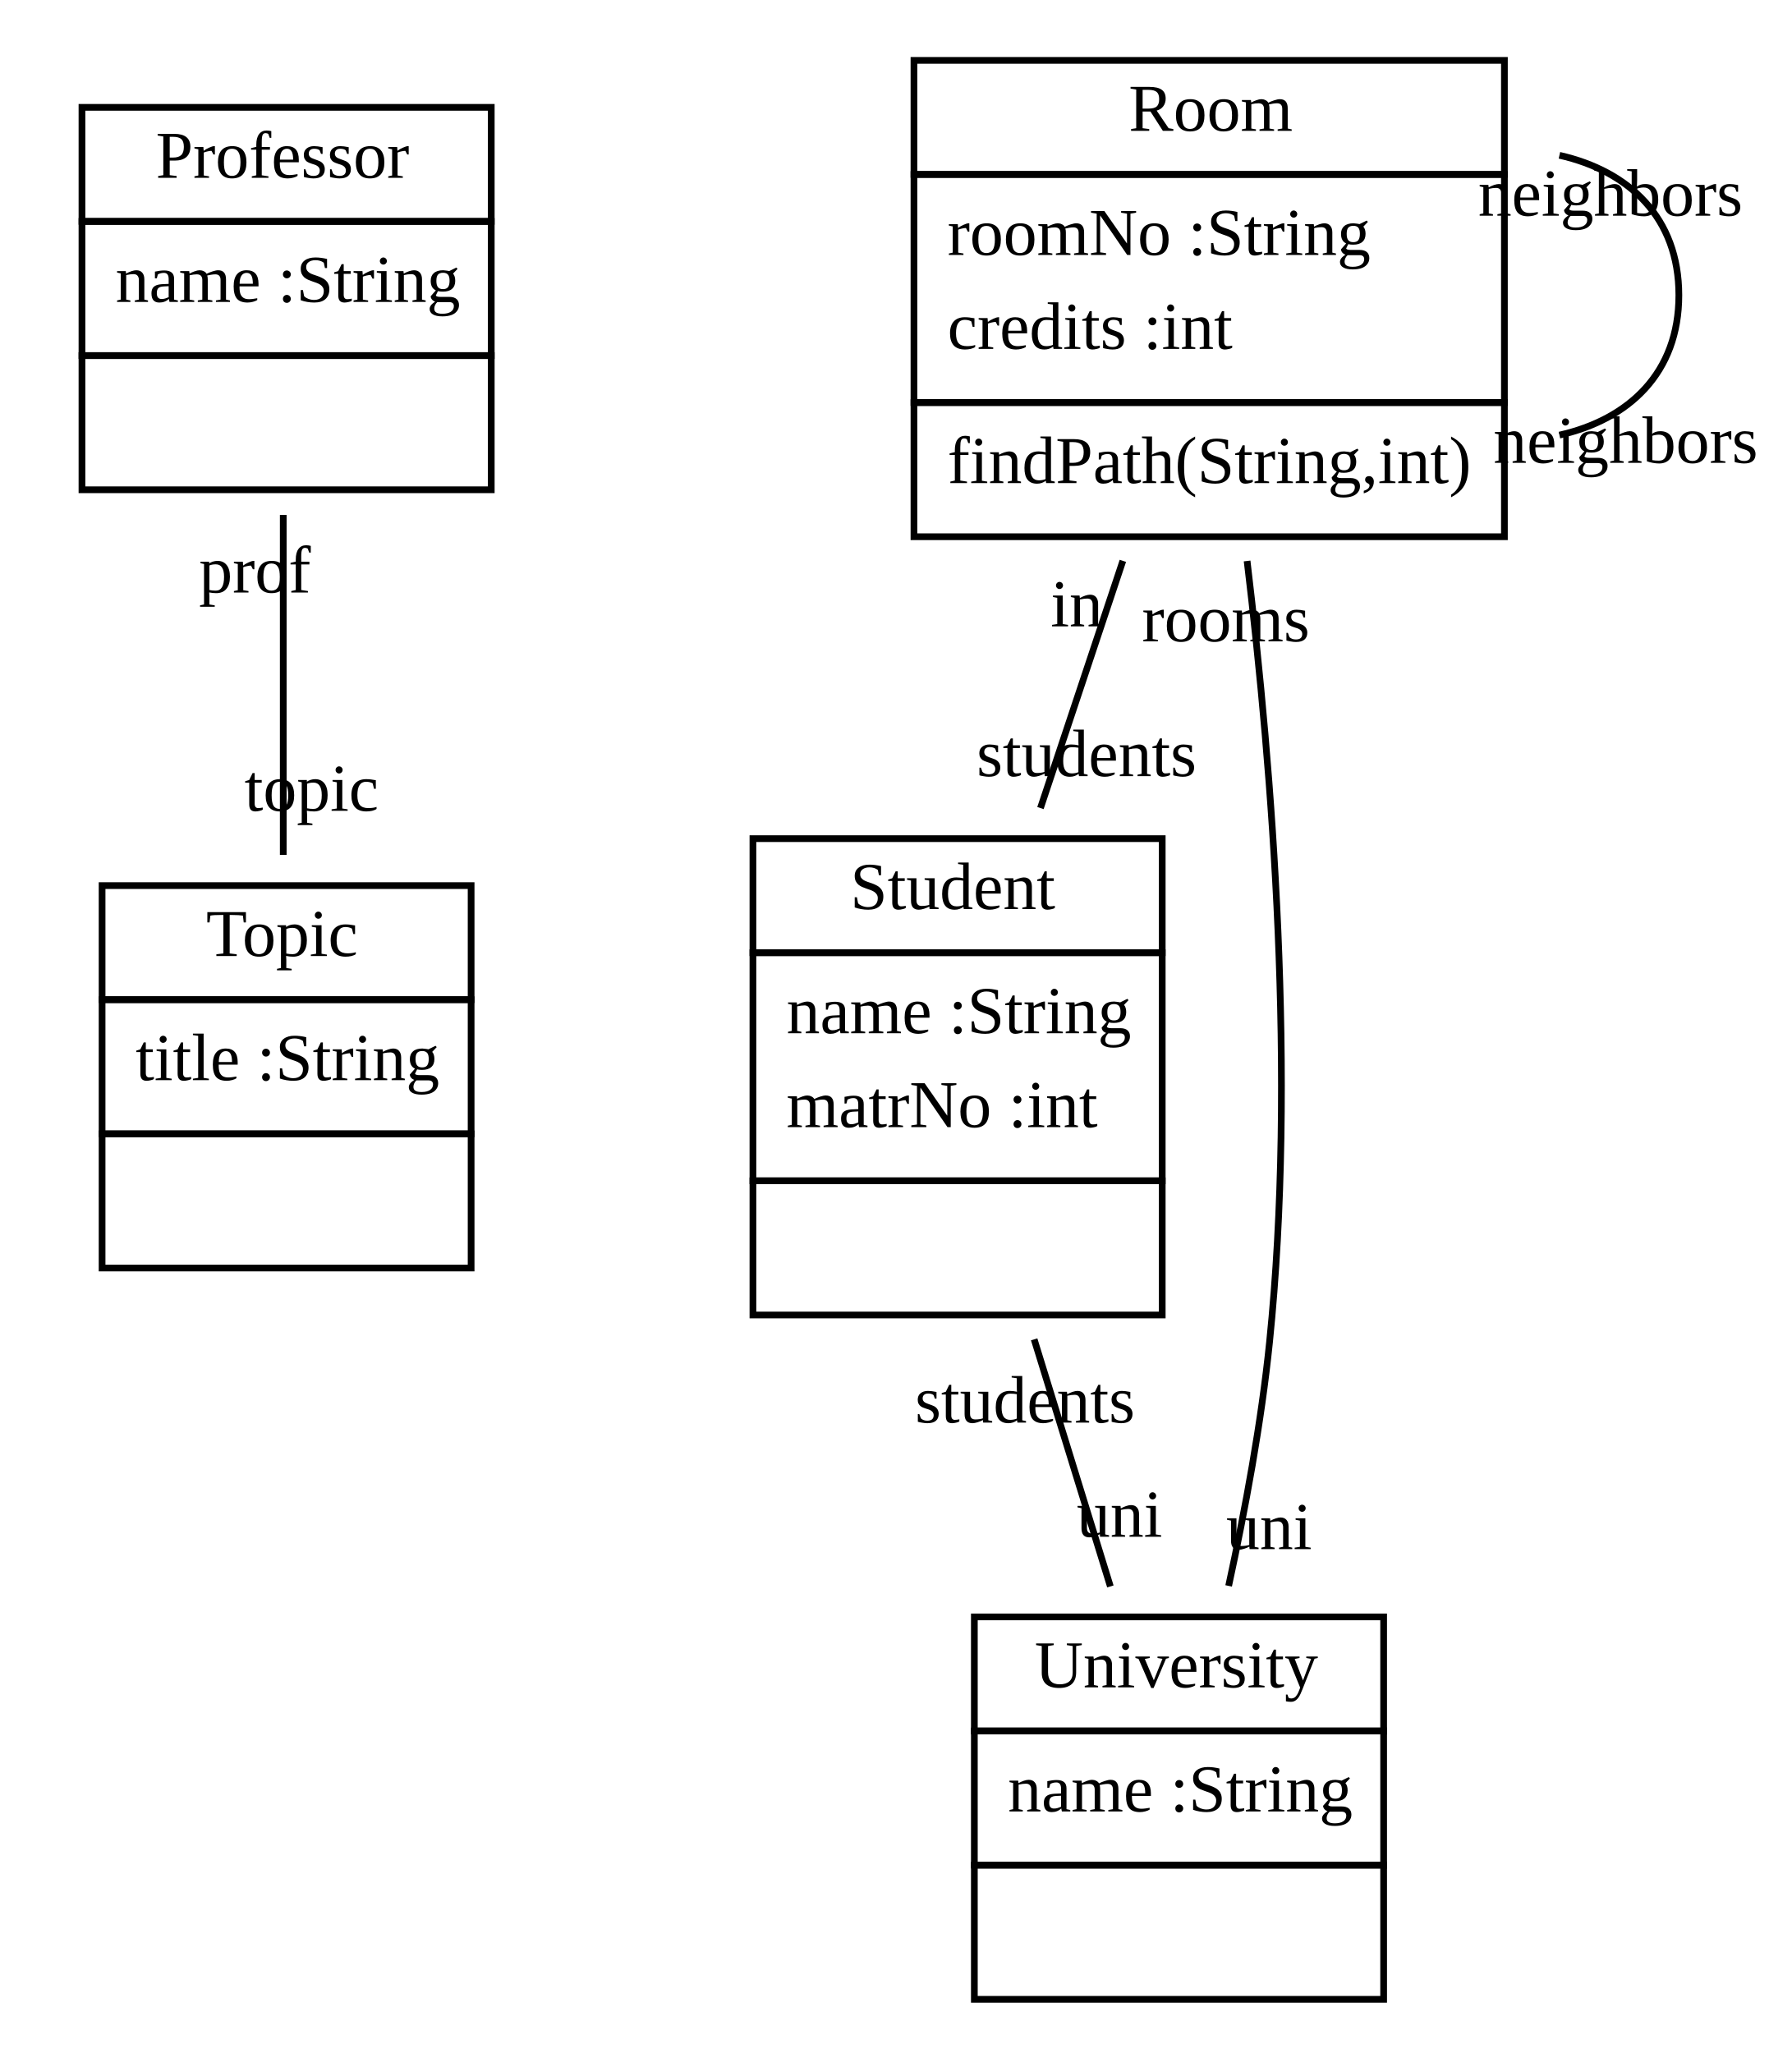
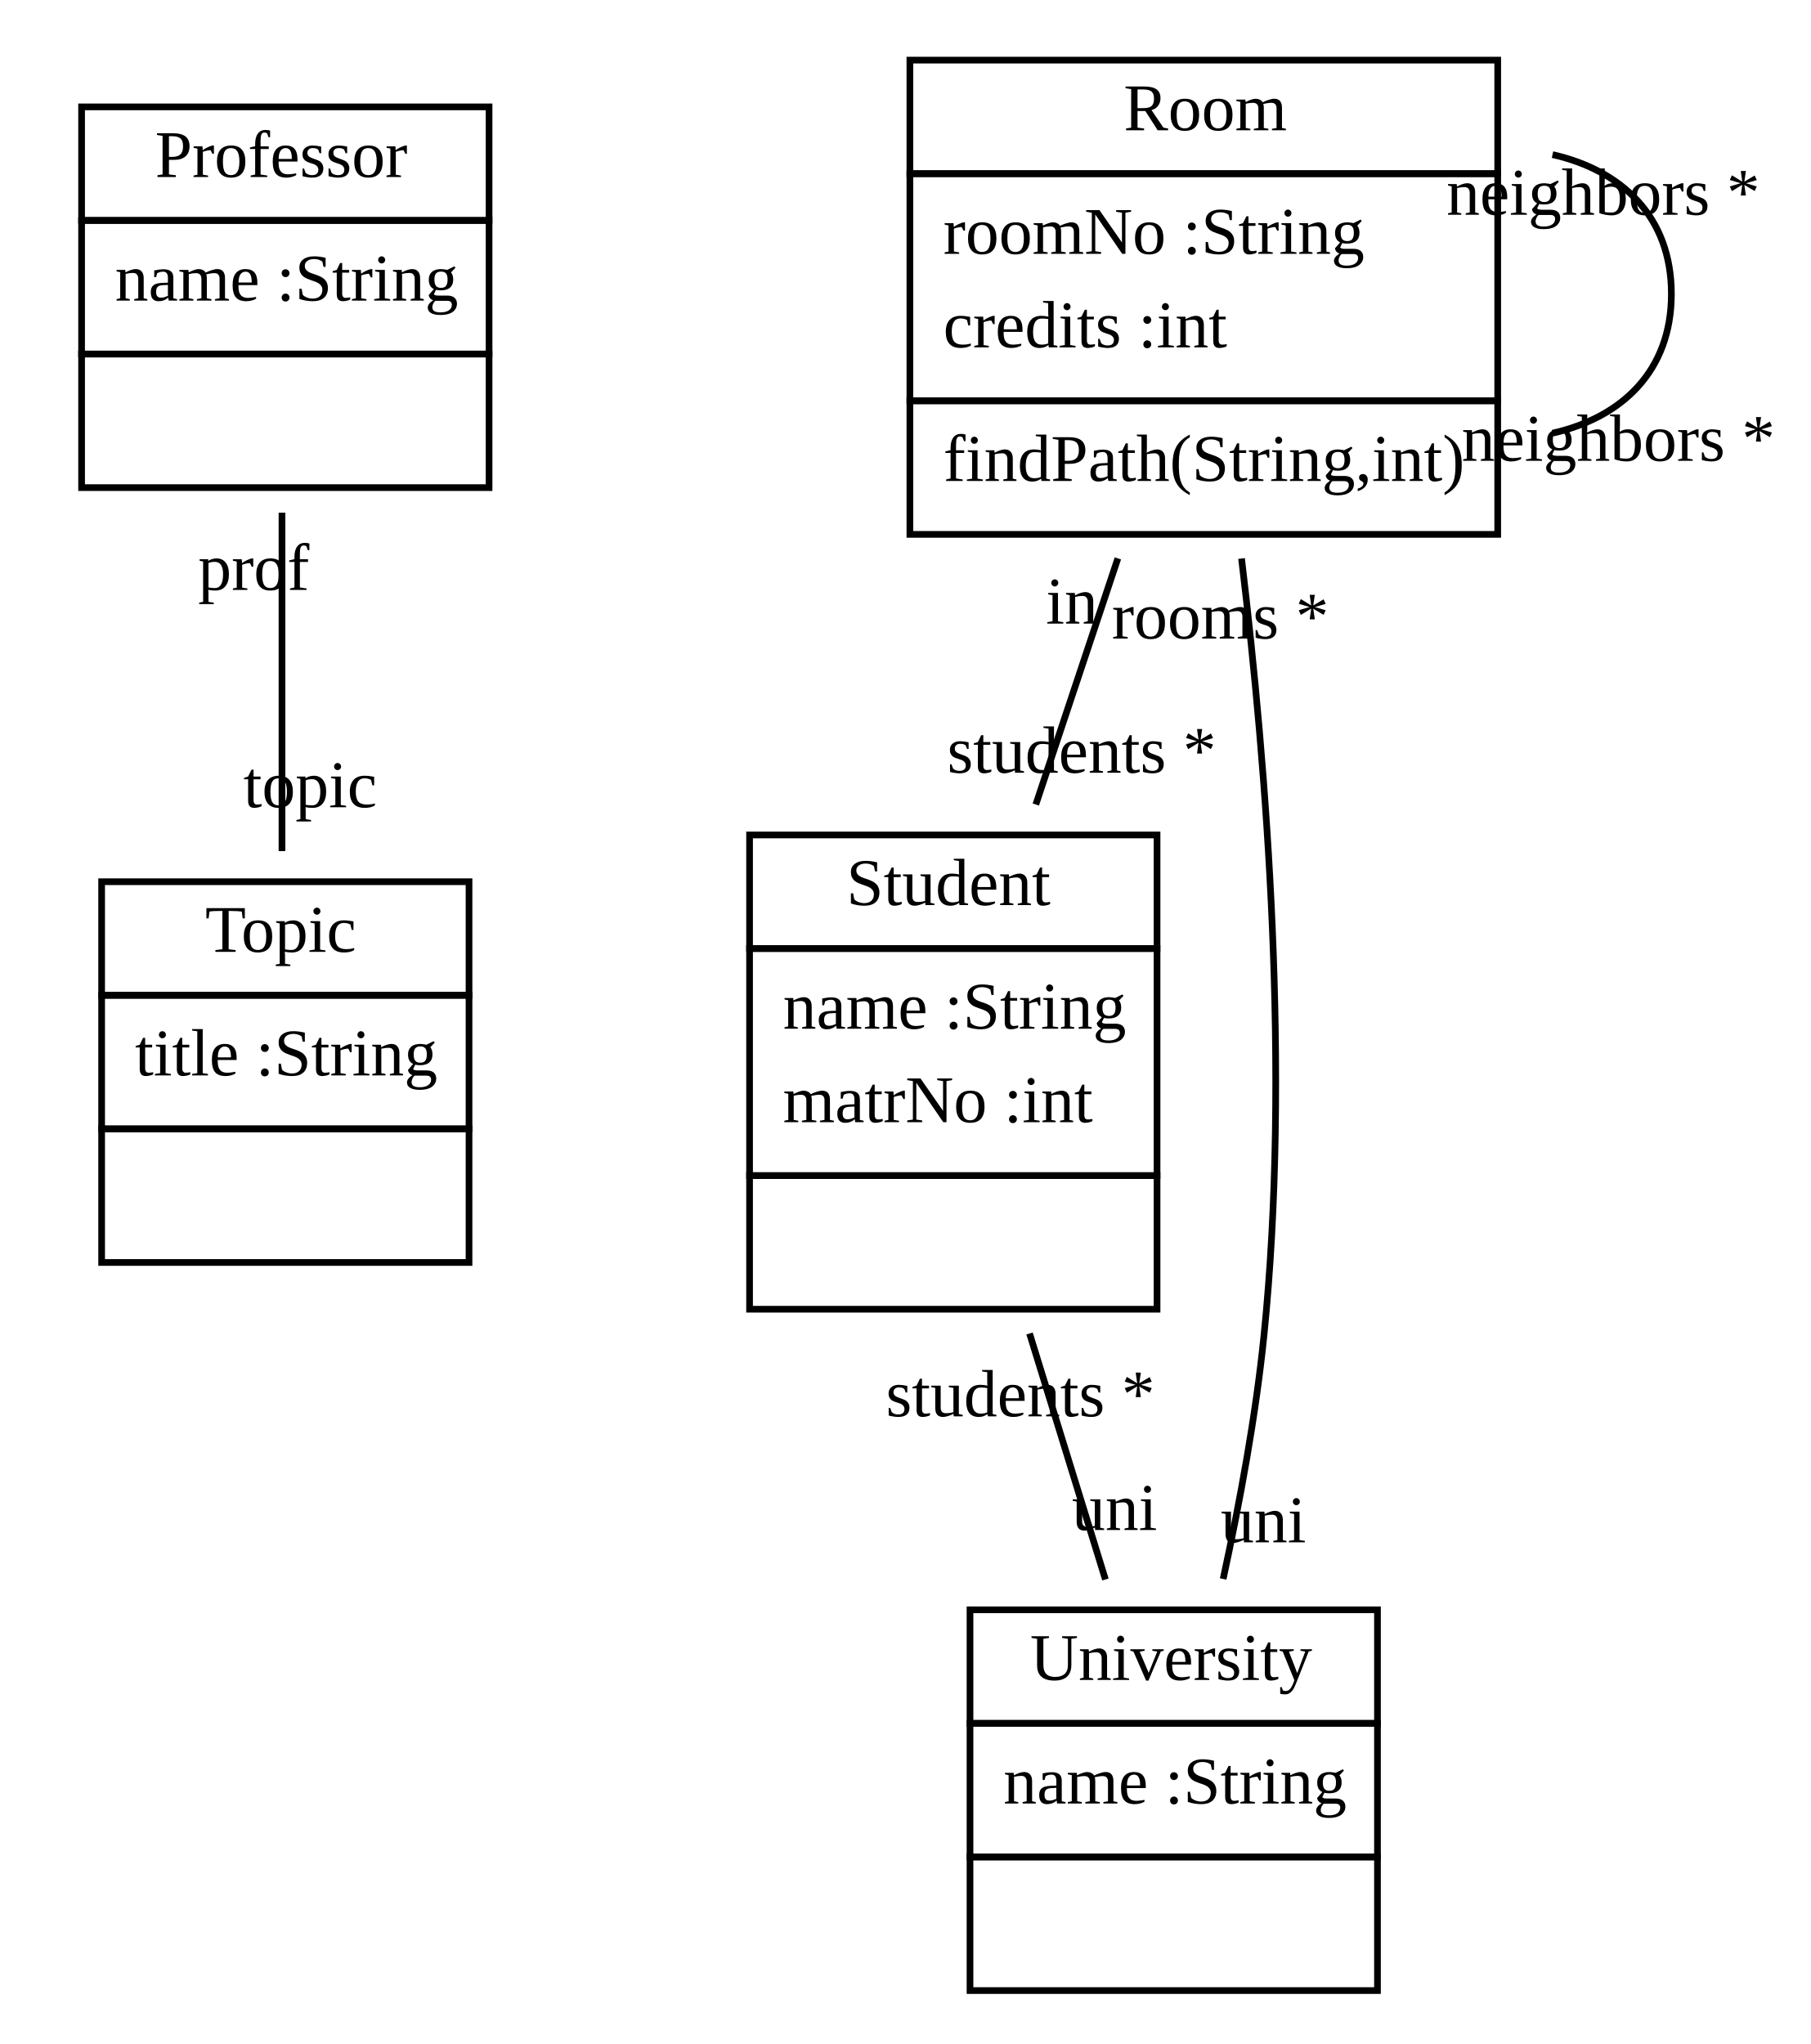
- <svg xmlns="http://www.w3.org/2000/svg" xmlns:xlink="http://www.w3.org/1999/xlink" width="267pt" height="306pt" viewBox="0.00 0.00 266.57 306.00">
+ <svg xmlns="http://www.w3.org/2000/svg" xmlns:xlink="http://www.w3.org/1999/xlink" width="271pt" height="306pt" viewBox="0.00 0.00 270.57 306.00">
  <g id="graph1" class="graph" transform="scale(1 1) rotate(0) translate(4 302)">
-     <polygon fill="white" stroke="white" points="-4,5 -4,-302 263.567,-302 263.567,5 -4,5" />
+     <polygon fill="white" stroke="white" points="-4,5 -4,-302 267.567,-302 267.567,5 -4,5" />
    <g id="node1" class="node">
      <a xlink:href="../examples/org/sdmlib/examples/studyright/Professor.java" xlink:title="&lt;TABLE&gt;">
        <polygon fill="none" stroke="black" points="8,-269 8,-286 69,-286 69,-269 8,-269" />
        <text text-anchor="start" x="19" y="-275.5" font-family="Times New Roman,serif" font-size="10.00">Professor</text>
      </a>
      <polygon fill="none" stroke="black" points="8,-249 8,-269 69,-269 69,-249 8,-249" />
      <text text-anchor="start" x="13" y="-257" font-family="Times New Roman,serif" font-size="10.00">name :String</text>
      <polygon fill="none" stroke="black" points="8,-229 8,-249 69,-249 69,-229 8,-229" />
      <text text-anchor="start" x="37" y="-237" font-family="Times New Roman,serif" font-size="10.00"> </text>
    </g>
    <g id="node2" class="node">
      <a xlink:href="../examples/org/sdmlib/examples/studyright/Topic.java" xlink:title="&lt;TABLE&gt;">
        <polygon fill="none" stroke="black" points="11,-153 11,-170 66,-170 66,-153 11,-153" />
        <text text-anchor="start" x="26.5" y="-159.5" font-family="Times New Roman,serif" font-size="10.00">Topic</text>
      </a>
      <polygon fill="none" stroke="black" points="11,-133 11,-153 66,-153 66,-133 11,-133" />
      <text text-anchor="start" x="16" y="-141" font-family="Times New Roman,serif" font-size="10.00">title :String</text>
      <polygon fill="none" stroke="black" points="11,-113 11,-133 66,-133 66,-113 11,-113" />
      <text text-anchor="start" x="37" y="-121" font-family="Times New Roman,serif" font-size="10.00"> </text>
    </g>
    <g id="edge2" class="edge">
      <path fill="none" stroke="black" d="M38,-225.245C38,-209.433 38,-190.373 38,-174.585" />
      <text text-anchor="middle" x="42.226" y="-181.148" font-family="Times New Roman,serif" font-size="10.00">topic</text>
      <text text-anchor="middle" x="33.774" y="-213.682" font-family="Times New Roman,serif" font-size="10.00">prof</text>
    </g>
    <g id="node3" class="node">
      <a xlink:href="../examples/org/sdmlib/examples/studyright/Room.java" xlink:title="&lt;TABLE&gt;">
        <polygon fill="none" stroke="black" points="132,-276 132,-293 220,-293 220,-276 132,-276" />
        <text text-anchor="start" x="164" y="-282.5" font-family="Times New Roman,serif" font-size="10.00">Room</text>
      </a>
      <polygon fill="none" stroke="black" points="132,-242 132,-276 220,-276 220,-242 132,-242" />
      <text text-anchor="start" x="137" y="-264" font-family="Times New Roman,serif" font-size="10.00">roomNo :String</text>
      <text text-anchor="start" x="137" y="-250" font-family="Times New Roman,serif" font-size="10.00">credits :int</text>
      <polygon fill="none" stroke="black" points="132,-222 132,-242 220,-242 220,-222 132,-222" />
      <text text-anchor="start" x="137" y="-230" font-family="Times New Roman,serif" font-size="10.00">findPath(String,int)</text>
    </g>
    <g id="edge4" class="edge">
      <path fill="none" stroke="black" d="M228.202,-278.853C238.592,-276.506 246,-269.555 246,-258 246,-246.445 238.592,-239.494 228.202,-237.147" />
-       <text text-anchor="middle" x="238.067" y="-233.009" font-family="Times New Roman,serif" font-size="10.00">neighbors</text>
-       <text text-anchor="middle" x="235.799" y="-269.849" font-family="Times New Roman,serif" font-size="10.00">neighbors</text>
+       <text text-anchor="middle" x="238.067" y="-233.009" font-family="Times New Roman,serif" font-size="10.00">neighbors *</text>
+       <text text-anchor="middle" x="235.799" y="-269.849" font-family="Times New Roman,serif" font-size="10.00">neighbors *</text>
    </g>
    <g id="node4" class="node">
      <a xlink:href="../examples/org/sdmlib/examples/studyright/Student.java" xlink:title="&lt;TABLE&gt;">
        <polygon fill="none" stroke="black" points="108,-160 108,-177 169,-177 169,-160 108,-160" />
        <text text-anchor="start" x="122.5" y="-166.5" font-family="Times New Roman,serif" font-size="10.00">Student</text>
      </a>
      <polygon fill="none" stroke="black" points="108,-126 108,-160 169,-160 169,-126 108,-126" />
      <text text-anchor="start" x="113" y="-148" font-family="Times New Roman,serif" font-size="10.00">name :String</text>
      <text text-anchor="start" x="113" y="-134" font-family="Times New Roman,serif" font-size="10.00">matrNo :int</text>
      <polygon fill="none" stroke="black" points="108,-106 108,-126 169,-126 169,-106 108,-106" />
      <text text-anchor="start" x="137" y="-114" font-family="Times New Roman,serif" font-size="10.00"> </text>
    </g>
    <g id="edge6" class="edge">
      <path fill="none" stroke="black" d="M163.135,-218.405C159.173,-206.519 154.813,-193.438 150.852,-181.555" />
-       <text text-anchor="middle" x="157.727" y="-186.317" font-family="Times New Roman,serif" font-size="10.00">students</text>
+       <text text-anchor="middle" x="157.727" y="-186.317" font-family="Times New Roman,serif" font-size="10.00">students *</text>
      <text text-anchor="middle" x="156.26" y="-208.643" font-family="Times New Roman,serif" font-size="10.00">in</text>
    </g>
    <g id="node5" class="node">
      <a xlink:href="../examples/org/sdmlib/examples/studyright/University.java" xlink:title="&lt;TABLE&gt;">
        <polygon fill="none" stroke="black" points="141,-44 141,-61 202,-61 202,-44 141,-44" />
        <text text-anchor="start" x="150" y="-50.5" font-family="Times New Roman,serif" font-size="10.00">University</text>
      </a>
      <polygon fill="none" stroke="black" points="141,-24 141,-44 202,-44 202,-24 141,-24" />
      <text text-anchor="start" x="146" y="-32" font-family="Times New Roman,serif" font-size="10.00">name :String</text>
      <polygon fill="none" stroke="black" points="141,-4 141,-24 202,-24 202,-4 141,-4" />
      <text text-anchor="start" x="170" y="-12" font-family="Times New Roman,serif" font-size="10.00"> </text>
    </g>
    <g id="edge8" class="edge">
      <path fill="none" stroke="black" d="M181.651,-218.388C185.428,-186.984 189.029,-141.554 185,-102 183.778,-90.009 181.375,-77.01 178.899,-65.62" />
      <text text-anchor="middle" x="184.925" y="-71.101" font-family="Times New Roman,serif" font-size="10.00">uni</text>
-       <text text-anchor="middle" x="178.479" y="-206.405" font-family="Times New Roman,serif" font-size="10.00">rooms</text>
+       <text text-anchor="middle" x="178.479" y="-206.405" font-family="Times New Roman,serif" font-size="10.00">rooms *</text>
    </g>
    <g id="edge10" class="edge">
      <path fill="none" stroke="black" d="M149.914,-102.371C153.643,-90.279 157.712,-77.086 161.272,-65.543" />
      <text text-anchor="middle" x="162.639" y="-72.949" font-family="Times New Roman,serif" font-size="10.00">uni</text>
-       <text text-anchor="middle" x="148.546" y="-89.965" font-family="Times New Roman,serif" font-size="10.00">students</text>
+       <text text-anchor="middle" x="148.546" y="-89.965" font-family="Times New Roman,serif" font-size="10.00">students *</text>
    </g>
  </g>
</svg>
